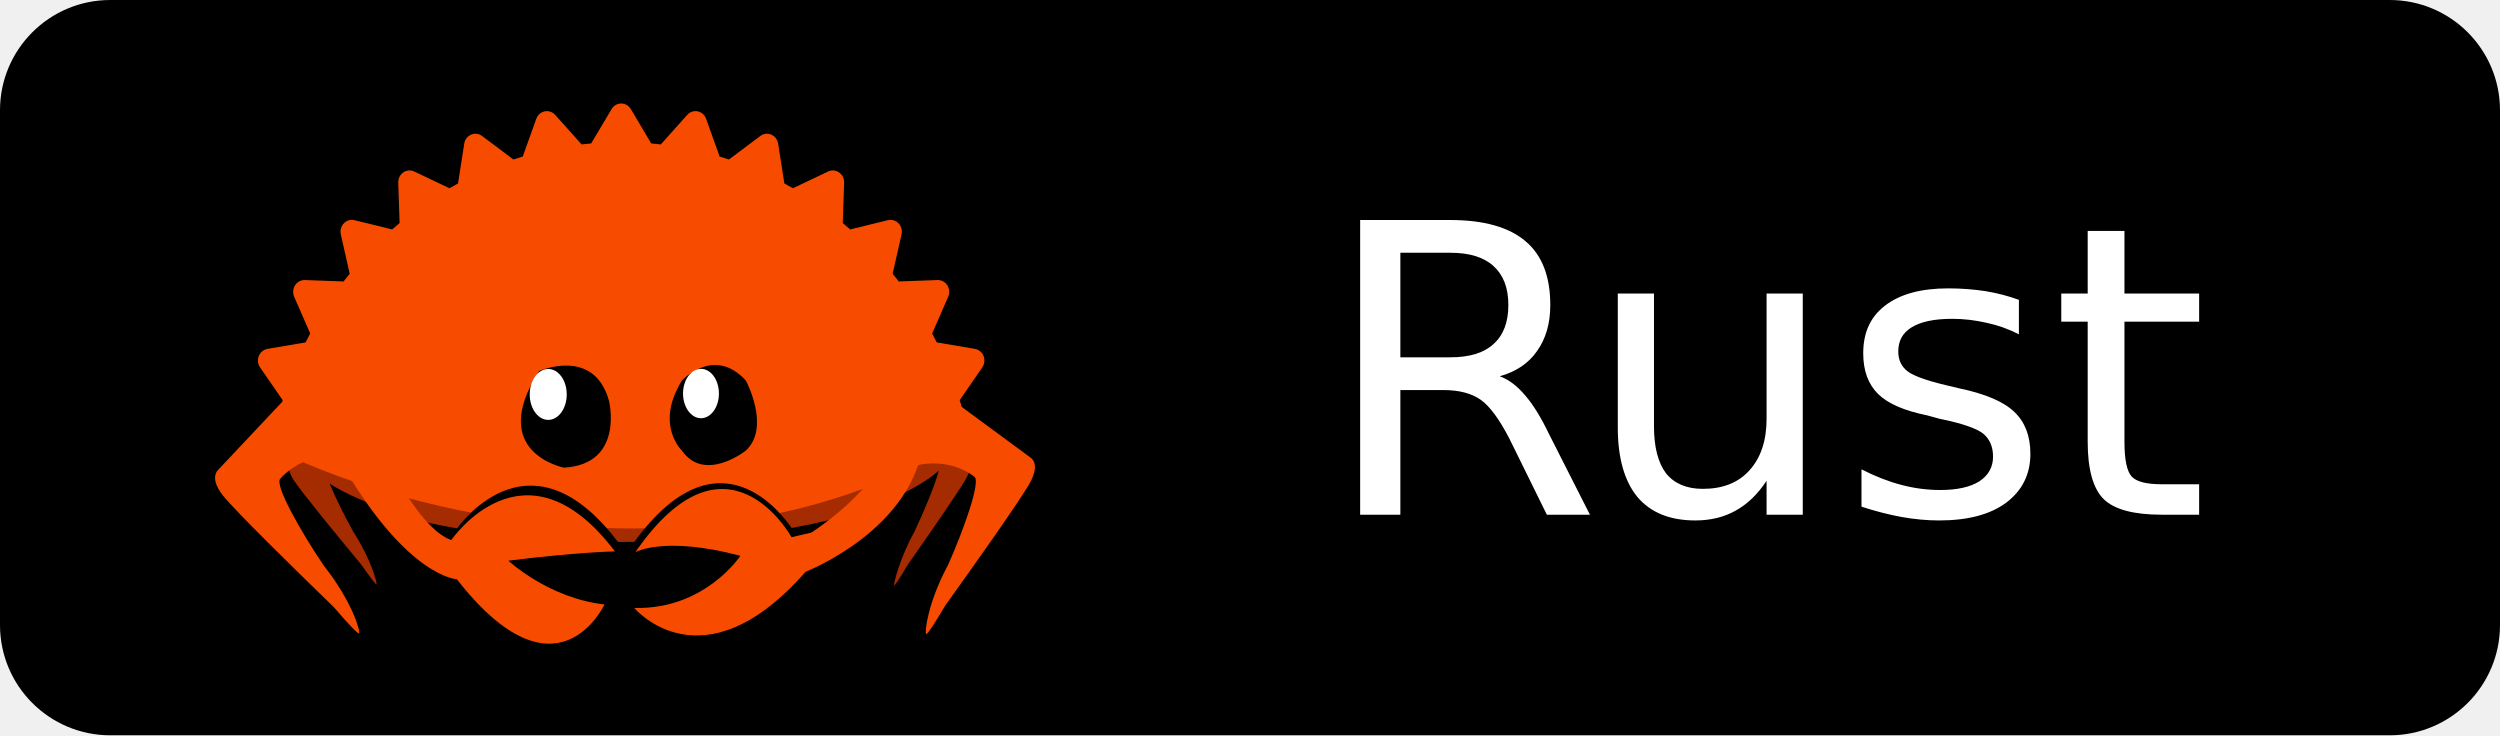
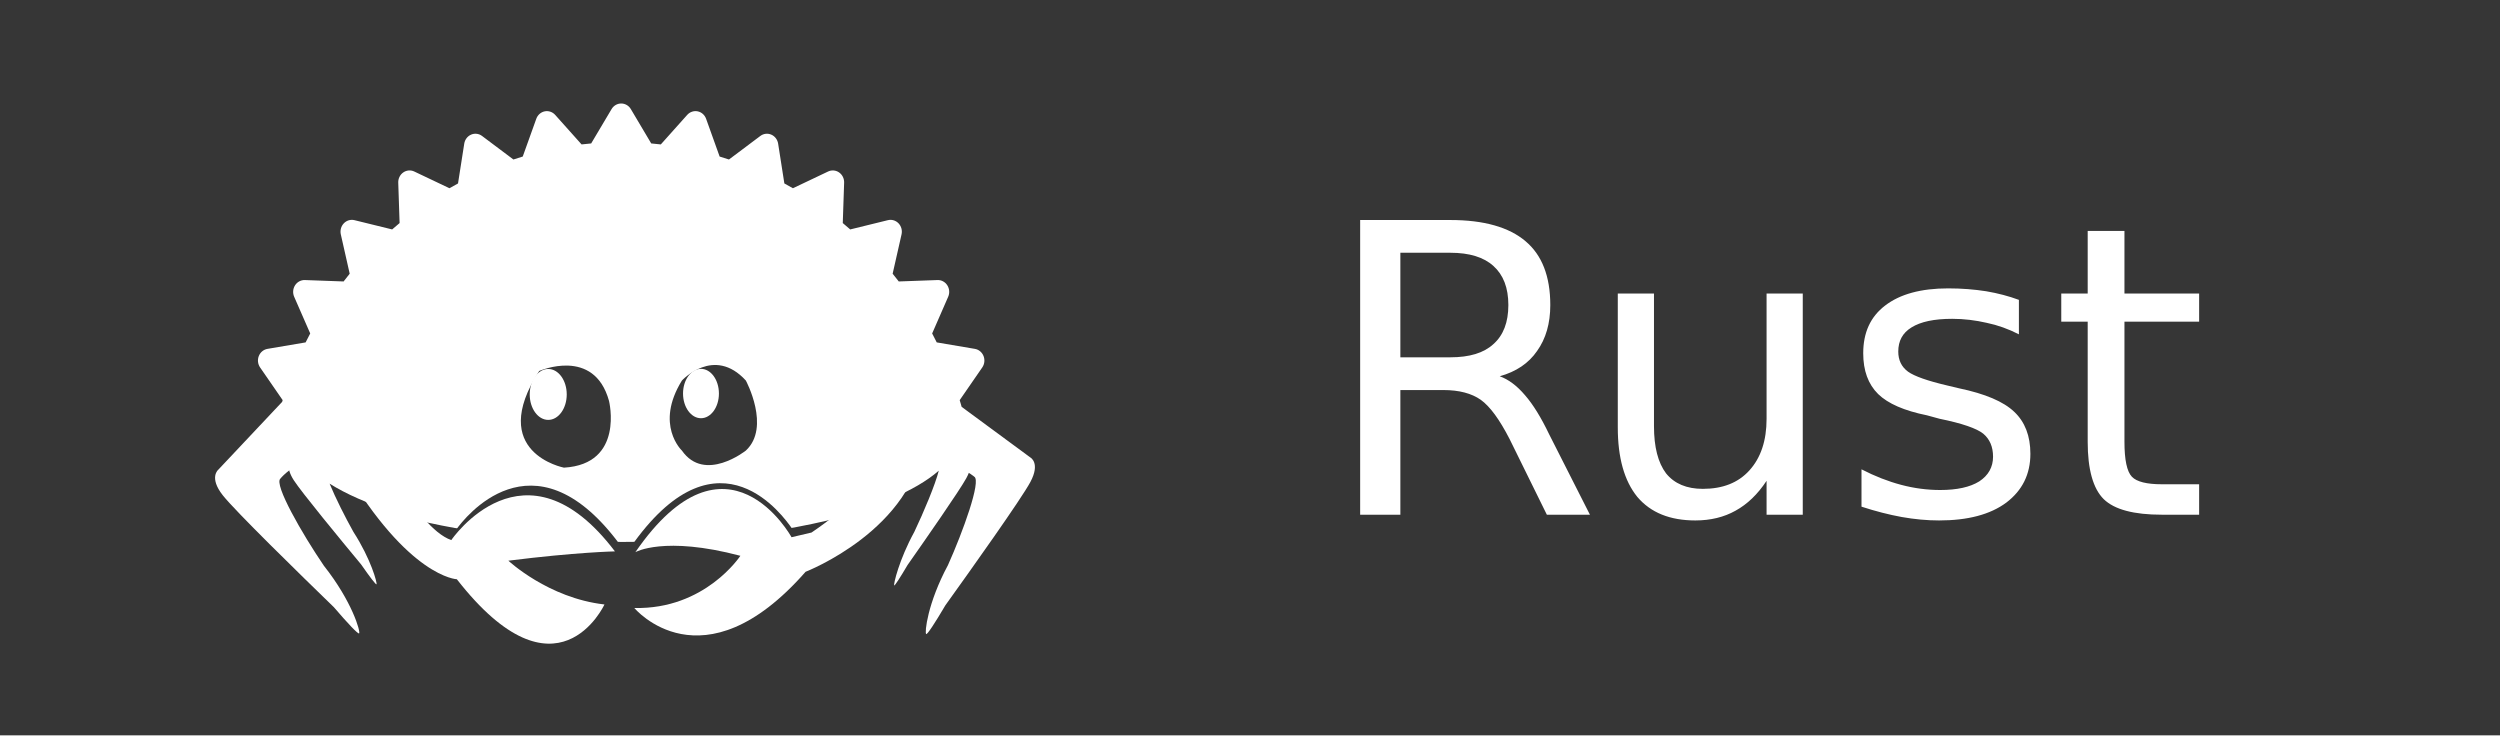
<svg xmlns="http://www.w3.org/2000/svg" width="68" height="20" viewBox="0 0 68 20" role="img" aria-labelledby="title">
-   <rect width="68" height="20" rx="3" fill="#000" />
-   <svg width="24" height="16" viewBox="0 0 1200 800" version="1.1" xml:space="preserve" style="fill-rule:evenodd;clip-rule:evenodd;stroke-linejoin:round;stroke-miterlimit:1.414;" x="5" y="2">
+   <rect width="68" height="20" fill="#363636" />
+   <svg width="24" height="16" viewBox="0 0 1200 800" version="1.1" xml:space="preserve" style="fill:#363636;fill-rule:evenodd;clip-rule:evenodd;stroke-linejoin:round;stroke-miterlimit:1.414;" x="5" y="2">
    <g id="Layer-1">
      <g transform="matrix(1,0,0,1,597.344,637.02)">
-         <path d="M0,-279.559C-121.238,-279.559 -231.39,-264.983 -312.939,-241.23L-312.939,-38.329C-231.39,-14.575 -121.238,0 0,0C138.76,0 262.987,-19.092 346.431,-49.186L346.431,-230.37C262.987,-260.465 138.76,-279.559 0,-279.559" style="fill:rgb(165,43,0);fill-rule:nonzero;" />
+         <path d="M0,-279.559C-121.238,-279.559 -231.39,-264.983 -312.939,-241.23L-312.939,-38.329C-231.39,-14.575 -121.238,0 0,0C138.76,0 262.987,-19.092 346.431,-49.186L346.431,-230.37C262.987,-260.465 138.76,-279.559 0,-279.559" style="fill:white;fill-rule:nonzero;" />
      </g>
      <g transform="matrix(1,0,0,1,1068.75,575.642)">
-         <path d="M0,-53.32L-14.211,-82.761C-14.138,-83.879 -14.08,-84.998 -14.08,-86.121C-14.08,-119.496 -48.786,-150.256 -107.177,-174.883L-107.177,2.643C-79.932,-8.849 -57.829,-21.674 -42.021,-35.482C-46.673,-16.775 -62.585,21.071 -75.271,47.686C-96.121,85.752 -103.671,118.889 -102.703,120.53C-102.086,121.563 -94.973,110.59 -84.484,92.809C-60.074,58.028 -13.82,-8.373 -4.575,-25.287C5.897,-44.461 0,-53.32 0,-53.32" style="fill:rgb(165,43,0);fill-rule:nonzero;" />
+         <path d="M0,-53.32L-14.211,-82.761C-14.138,-83.879 -14.08,-84.998 -14.08,-86.121C-14.08,-119.496 -48.786,-150.256 -107.177,-174.883L-107.177,2.643C-79.932,-8.849 -57.829,-21.674 -42.021,-35.482C-46.673,-16.775 -62.585,21.071 -75.271,47.686C-96.121,85.752 -103.671,118.889 -102.703,120.53C-102.086,121.563 -94.973,110.59 -84.484,92.809C-60.074,58.028 -13.82,-8.373 -4.575,-25.287C5.897,-44.461 0,-53.32 0,-53.32" style="fill:white;fill-rule:nonzero;" />
      </g>
      <g transform="matrix(1,0,0,1,149.064,591.421)">
-         <path d="M0,-99.954C0,-93.526 1.293,-87.194 3.788,-80.985L-4.723,-65.835C-4.723,-65.835 -11.541,-56.989 0.465,-38.327C11.055,-21.872 64.1,42.54 92.097,76.271C104.123,93.564 112.276,104.216 112.99,103.187C114.114,101.554 105.514,69.087 81.631,32.046C70.487,12.151 57.177,-14.206 49.189,-33.675C71.492,-19.559 100.672,-6.755 135.341,4.265L135.341,-204.17C51.797,-177.622 0,-140.737 0,-99.954" style="fill:rgb(165,43,0);fill-rule:nonzero;" />
+         <path d="M0,-99.954C0,-93.526 1.293,-87.194 3.788,-80.985L-4.723,-65.835C-4.723,-65.835 -11.541,-56.989 0.465,-38.327C11.055,-21.872 64.1,42.54 92.097,76.271C104.123,93.564 112.276,104.216 112.99,103.187C114.114,101.554 105.514,69.087 81.631,32.046C70.487,12.151 57.177,-14.206 49.189,-33.675C71.492,-19.559 100.672,-6.755 135.341,4.265L135.341,-204.17C51.797,-177.622 0,-140.737 0,-99.954" style="fill:white;fill-rule:nonzero;" />
      </g>
      <g transform="matrix(1,0,0,1,1151.27,281.813)">
-         <path d="M0,240.343L-93.415,171.532C-94.295,168.468 -95.171,165.405 -96.077,162.37L-65.394,117.919C-62.264,113.397 -61.629,107.521 -63.663,102.364C-65.7,97.234 -70.154,93.554 -75.426,92.654L-127.31,83.849C-129.318,79.747 -131.426,75.707 -133.54,71.699L-111.743,21.796C-109.5,16.709 -109.974,10.801 -112.946,6.188C-115.907,1.552 -120.936,-1.156 -126.295,-0.945L-178.951,0.968C-181.678,-2.582 -184.447,-6.1 -187.272,-9.553L-175.172,-63.043C-173.947,-68.476 -175.494,-74.161 -179.275,-78.107C-183.037,-82.039 -188.504,-83.666 -193.701,-82.39L-244.99,-69.782C-248.311,-72.717 -251.688,-75.615 -255.104,-78.455L-253.256,-133.369C-253.058,-138.928 -255.649,-144.211 -260.1,-147.294C-264.546,-150.398 -270.193,-150.867 -275.056,-148.56L-322.903,-125.813C-326.757,-128.023 -330.631,-130.213 -334.547,-132.33L-343.002,-186.445C-343.859,-191.928 -347.387,-196.584 -352.328,-198.711C-357.251,-200.848 -362.896,-200.158 -367.219,-196.903L-409.878,-164.896C-414.078,-166.291 -418.297,-167.628 -422.57,-168.907L-440.956,-220.223C-442.826,-225.452 -447.137,-229.294 -452.394,-230.374C-457.633,-231.446 -463.024,-229.632 -466.657,-225.572L-502.563,-185.401C-506.906,-185.901 -511.249,-186.357 -515.606,-186.732L-543.33,-233.445C-546.14,-238.177 -551.1,-241.057 -556.446,-241.057C-561.78,-241.057 -566.75,-238.177 -569.536,-233.445L-597.269,-186.732C-601.627,-186.357 -605.991,-185.901 -610.325,-185.401L-646.235,-225.572C-649.871,-229.632 -655.282,-231.446 -660.503,-230.374C-665.758,-229.282 -670.076,-225.452 -671.936,-220.223L-690.338,-168.907C-694.598,-167.628 -698.819,-166.28 -703.029,-164.896L-745.673,-196.903C-750.009,-200.169 -755.653,-200.858 -760.589,-198.711C-765.508,-196.584 -769.05,-191.928 -769.902,-186.445L-778.363,-132.33C-782.277,-130.213 -786.152,-128.036 -790.016,-125.813L-837.858,-148.56C-842.716,-150.876 -848.387,-150.398 -852.812,-147.294C-857.257,-144.211 -859.854,-138.928 -859.652,-133.369L-857.817,-78.455C-861.222,-75.615 -864.591,-72.717 -867.929,-69.782L-919.208,-82.39C-924.418,-83.655 -929.878,-82.039 -933.649,-78.107C-937.444,-74.161 -938.98,-68.476 -937.762,-63.043L-925.683,-9.553C-928.485,-6.086 -931.258,-2.582 -933.976,0.968L-986.631,-0.945C-991.945,-1.102 -997.017,1.552 -999.987,6.188C-1002.96,10.801 -1003.41,16.709 -1001.2,21.796L-979.384,71.699C-981.503,75.707 -983.608,79.747 -985.633,83.849L-1037.52,92.654C-1042.79,93.542 -1047.23,97.22 -1049.28,102.364C-1051.32,107.521 -1050.65,113.397 -1047.55,117.919L-1016.85,162.37C-1017.09,163.154 -1017.31,163.947 -1017.55,164.734L-1104.32,256.904C-1104.32,256.904 -1117.61,267.327 -1098.25,291.82C-1081.18,313.425 -993.526,399.072 -947.232,443.943C-927.678,466.722 -914.284,480.829 -912.883,479.609C-910.675,477.669 -922.27,436.224 -960.785,387.597C-990.47,343.968 -1029,276.864 -1019.96,269.13C-1019.96,269.13 -1009.69,256.085 -989.067,246.695C-988.314,247.298 -989.848,246.097 -989.067,246.695C-989.067,246.695 -553.915,447.427 -150.27,250.091C-104.162,241.818 -76.247,266.521 -76.247,266.521C-66.619,272.101 -91.548,341.099 -112.045,386.775C-139.926,438.638 -144.015,479.107 -141.649,480.511C-140.158,481.4 -130.015,465.966 -115.545,441.402C-79.843,391.654 -12.354,296.816 0,273.782C14.006,247.663 0,240.343 0,240.343" style="fill:rgb(247,76,0);fill-rule:nonzero;" />
+         <path d="M0,240.343L-93.415,171.532C-94.295,168.468 -95.171,165.405 -96.077,162.37L-65.394,117.919C-62.264,113.397 -61.629,107.521 -63.663,102.364C-65.7,97.234 -70.154,93.554 -75.426,92.654L-127.31,83.849C-129.318,79.747 -131.426,75.707 -133.54,71.699L-111.743,21.796C-109.5,16.709 -109.974,10.801 -112.946,6.188C-115.907,1.552 -120.936,-1.156 -126.295,-0.945L-178.951,0.968C-181.678,-2.582 -184.447,-6.1 -187.272,-9.553L-175.172,-63.043C-173.947,-68.476 -175.494,-74.161 -179.275,-78.107C-183.037,-82.039 -188.504,-83.666 -193.701,-82.39L-244.99,-69.782C-248.311,-72.717 -251.688,-75.615 -255.104,-78.455L-253.256,-133.369C-253.058,-138.928 -255.649,-144.211 -260.1,-147.294C-264.546,-150.398 -270.193,-150.867 -275.056,-148.56L-322.903,-125.813C-326.757,-128.023 -330.631,-130.213 -334.547,-132.33L-343.002,-186.445C-343.859,-191.928 -347.387,-196.584 -352.328,-198.711C-357.251,-200.848 -362.896,-200.158 -367.219,-196.903L-409.878,-164.896C-414.078,-166.291 -418.297,-167.628 -422.57,-168.907L-440.956,-220.223C-442.826,-225.452 -447.137,-229.294 -452.394,-230.374C-457.633,-231.446 -463.024,-229.632 -466.657,-225.572L-502.563,-185.401C-506.906,-185.901 -511.249,-186.357 -515.606,-186.732L-543.33,-233.445C-546.14,-238.177 -551.1,-241.057 -556.446,-241.057C-561.78,-241.057 -566.75,-238.177 -569.536,-233.445L-597.269,-186.732C-601.627,-186.357 -605.991,-185.901 -610.325,-185.401L-646.235,-225.572C-649.871,-229.632 -655.282,-231.446 -660.503,-230.374C-665.758,-229.282 -670.076,-225.452 -671.936,-220.223L-690.338,-168.907C-694.598,-167.628 -698.819,-166.28 -703.029,-164.896L-745.673,-196.903C-750.009,-200.169 -755.653,-200.858 -760.589,-198.711C-765.508,-196.584 -769.05,-191.928 -769.902,-186.445L-778.363,-132.33C-782.277,-130.213 -786.152,-128.036 -790.016,-125.813L-837.858,-148.56C-842.716,-150.876 -848.387,-150.398 -852.812,-147.294C-857.257,-144.211 -859.854,-138.928 -859.652,-133.369L-857.817,-78.455C-861.222,-75.615 -864.591,-72.717 -867.929,-69.782L-919.208,-82.39C-924.418,-83.655 -929.878,-82.039 -933.649,-78.107C-937.444,-74.161 -938.98,-68.476 -937.762,-63.043L-925.683,-9.553C-928.485,-6.086 -931.258,-2.582 -933.976,0.968L-986.631,-0.945C-991.945,-1.102 -997.017,1.552 -999.987,6.188C-1002.96,10.801 -1003.41,16.709 -1001.2,21.796L-979.384,71.699C-981.503,75.707 -983.608,79.747 -985.633,83.849L-1037.52,92.654C-1042.79,93.542 -1047.23,97.22 -1049.28,102.364C-1051.32,107.521 -1050.65,113.397 -1047.55,117.919L-1016.85,162.37C-1017.09,163.154 -1017.31,163.947 -1017.55,164.734L-1104.32,256.904C-1104.32,256.904 -1117.61,267.327 -1098.25,291.82C-1081.18,313.425 -993.526,399.072 -947.232,443.943C-927.678,466.722 -914.284,480.829 -912.883,479.609C-910.675,477.669 -922.27,436.224 -960.785,387.597C-990.47,343.968 -1029,276.864 -1019.96,269.13C-1019.96,269.13 -1009.69,256.085 -989.067,246.695C-988.314,247.298 -989.848,246.097 -989.067,246.695C-989.067,246.695 -553.915,447.427 -150.27,250.091C-104.162,241.818 -76.247,266.521 -76.247,266.521C-66.619,272.101 -91.548,341.099 -112.045,386.775C-139.926,438.638 -144.015,479.107 -141.649,480.511C-140.158,481.4 -130.015,465.966 -115.545,441.402C-79.843,391.654 -12.354,296.816 0,273.782C14.006,247.663 0,240.343 0,240.343" style="fill:white;fill-rule:nonzero;" />
      </g>
      <g transform="matrix(1,0,0,1,450.328,483.629)">
        <path d="M0,167.33C-1.664,165.91 -2.536,165.068 -2.536,165.068L140.006,153.391C23.733,0 -69.418,122.193 -79.333,135.855L-79.333,167.33L0,167.33Z" style="fill-rule:nonzero;" />
      </g>
      <g transform="matrix(1,0,0,1,747.12,477.333)">
        <path d="M0,171.974C1.663,170.554 2.536,169.71 2.536,169.71L-134.448,159.687C-18.12,0 69.421,126.835 79.335,140.497L79.335,171.974L0,171.974Z" style="fill-rule:nonzero;" />
      </g>
      <g transform="matrix(1,0,0,1,966.094,811.034)">
-         <path d="M0,-314.014C0,-314.014 -15.576,-251.973 -112.453,-186.776L-139.619,-180.409C-139.619,-180.409 -227.5,-340.668 -352.002,-160.075C-352.002,-160.075 -313.2,-182.666 -209.18,-155.155C-209.18,-155.155 -257.03,-81.916 -353.422,-84.166C-353.422,-84.166 -261.049,26.654 -120.482,-133.418C-120.482,-133.418 28.113,-190.881 40.164,-314.014L0,-314.014Z" style="fill:rgb(247,76,0);fill-rule:nonzero;" />
+         <path d="M0,-314.014C0,-314.014 -15.576,-251.973 -112.453,-186.776L-139.619,-180.409C-139.619,-180.409 -227.5,-340.668 -352.002,-160.075C-352.002,-160.075 -313.2,-182.666 -209.18,-155.155C-209.18,-155.155 -257.03,-81.916 -353.422,-84.166C-353.422,-84.166 -261.049,26.654 -120.482,-133.418C-120.482,-133.418 28.113,-190.881 40.164,-314.014L0,-314.014Z" style="fill:white;fill-rule:nonzero;" />
      </g>
      <g transform="matrix(1,0,0,1,677.392,509.61)">
        <path d="M0,-92.063C0,-92.063 43.486,-139.678 86.974,-92.063C86.974,-92.063 121.144,-28.571 86.974,3.171C86.974,3.171 31.062,47.615 0,3.171C0,3.171 -37.275,-31.75 0,-92.063" style="fill-rule:nonzero;" />
      </g>
      <g transform="matrix(1,0,0,1,727.738,435.209)">
        <path d="M0,0.002C0,18.543 -10.93,33.574 -24.408,33.574C-37.885,33.574 -48.814,18.543 -48.814,0.002C-48.814,-18.539 -37.885,-33.572 -24.408,-33.572C-10.93,-33.572 0,-18.539 0,0.002" style="fill:white;fill-rule:nonzero;" />
      </g>
      <g transform="matrix(1,0,0,1,483.3,502.984)">
        <path d="M0,-98.439C0,-98.439 74.596,-131.467 94.956,-57.748C94.956,-57.748 116.283,28.178 33.697,33.028C33.697,33.028 -71.613,12.745 0,-98.439" style="fill-rule:nonzero;" />
      </g>
      <g transform="matrix(1,0,0,1,520.766,436.428)">
        <path d="M0,0C0,19.119 -11.27,34.627 -25.173,34.627C-39.071,34.627 -50.344,19.119 -50.344,0C-50.344,-19.124 -39.071,-34.627 -25.173,-34.627C-11.27,-34.627 0,-19.124 0,0" style="fill:white;fill-rule:nonzero;" />
      </g>
      <g transform="matrix(1,0,0,1,441.397,687.635)">
-         <path d="M0,-25.102C91.833,-36.676 144.904,-37.754 144.904,-37.754C22.037,-199.838 -77.661,-53.098 -77.661,-53.098C-102.643,-62.03 -128.114,-96.711 -147.138,-128.688L-223.375,-151.268C-135.502,-2.127 -70.08,0.146 -70.08,0.146C66.134,174.736 130.663,34.441 130.663,34.441C54.195,25.759 0,-25.102 0,-25.102" style="fill:rgb(247,76,0);fill-rule:nonzero;" />
+         <path d="M0,-25.102C91.833,-36.676 144.904,-37.754 144.904,-37.754C22.037,-199.838 -77.661,-53.098 -77.661,-53.098C-102.643,-62.03 -128.114,-96.711 -147.138,-128.688L-223.375,-151.268C-135.502,-2.127 -70.08,0.146 -70.08,0.146C66.134,174.736 130.663,34.441 130.663,34.441C54.195,25.759 0,-25.102 0,-25.102" style="fill:white;fill-rule:nonzero;" />
      </g>
    </g>
  </svg>
  <text x="48" y="14" fill="#fff" text-anchor="middle" font-family="Verdana,DejaVu Sans,sans-serif" font-size="11">Rust</text>
</svg>
